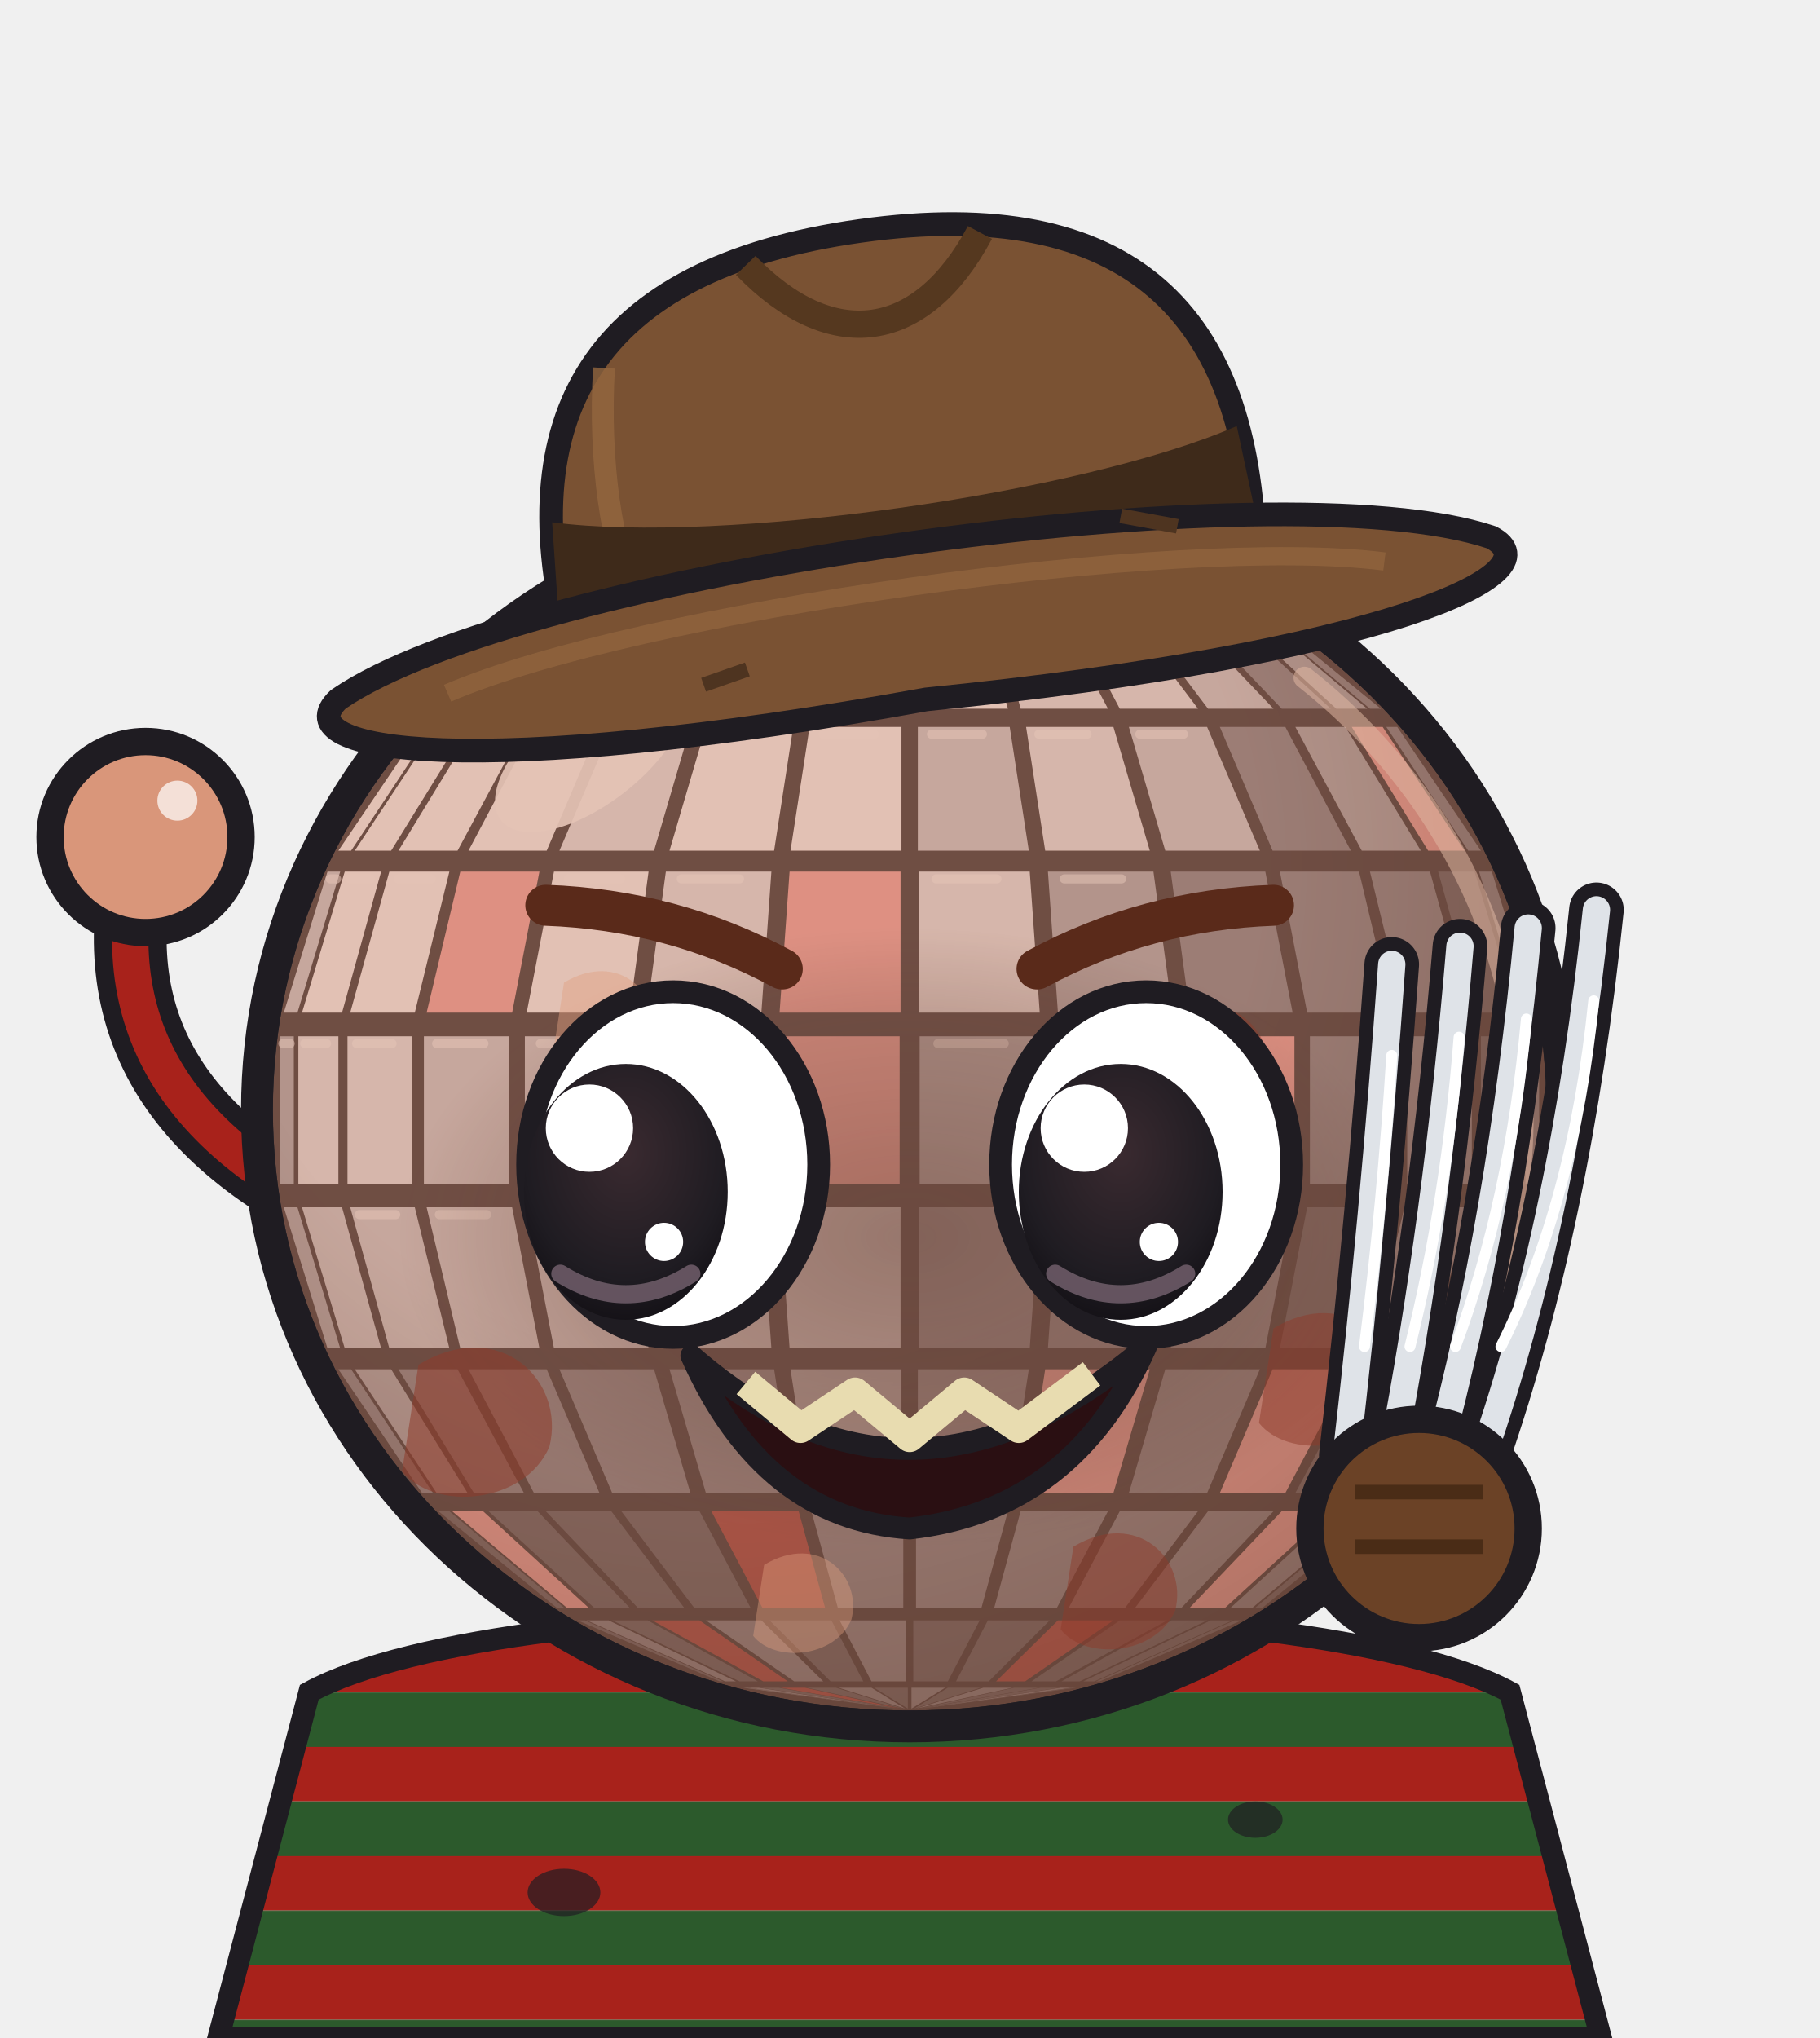
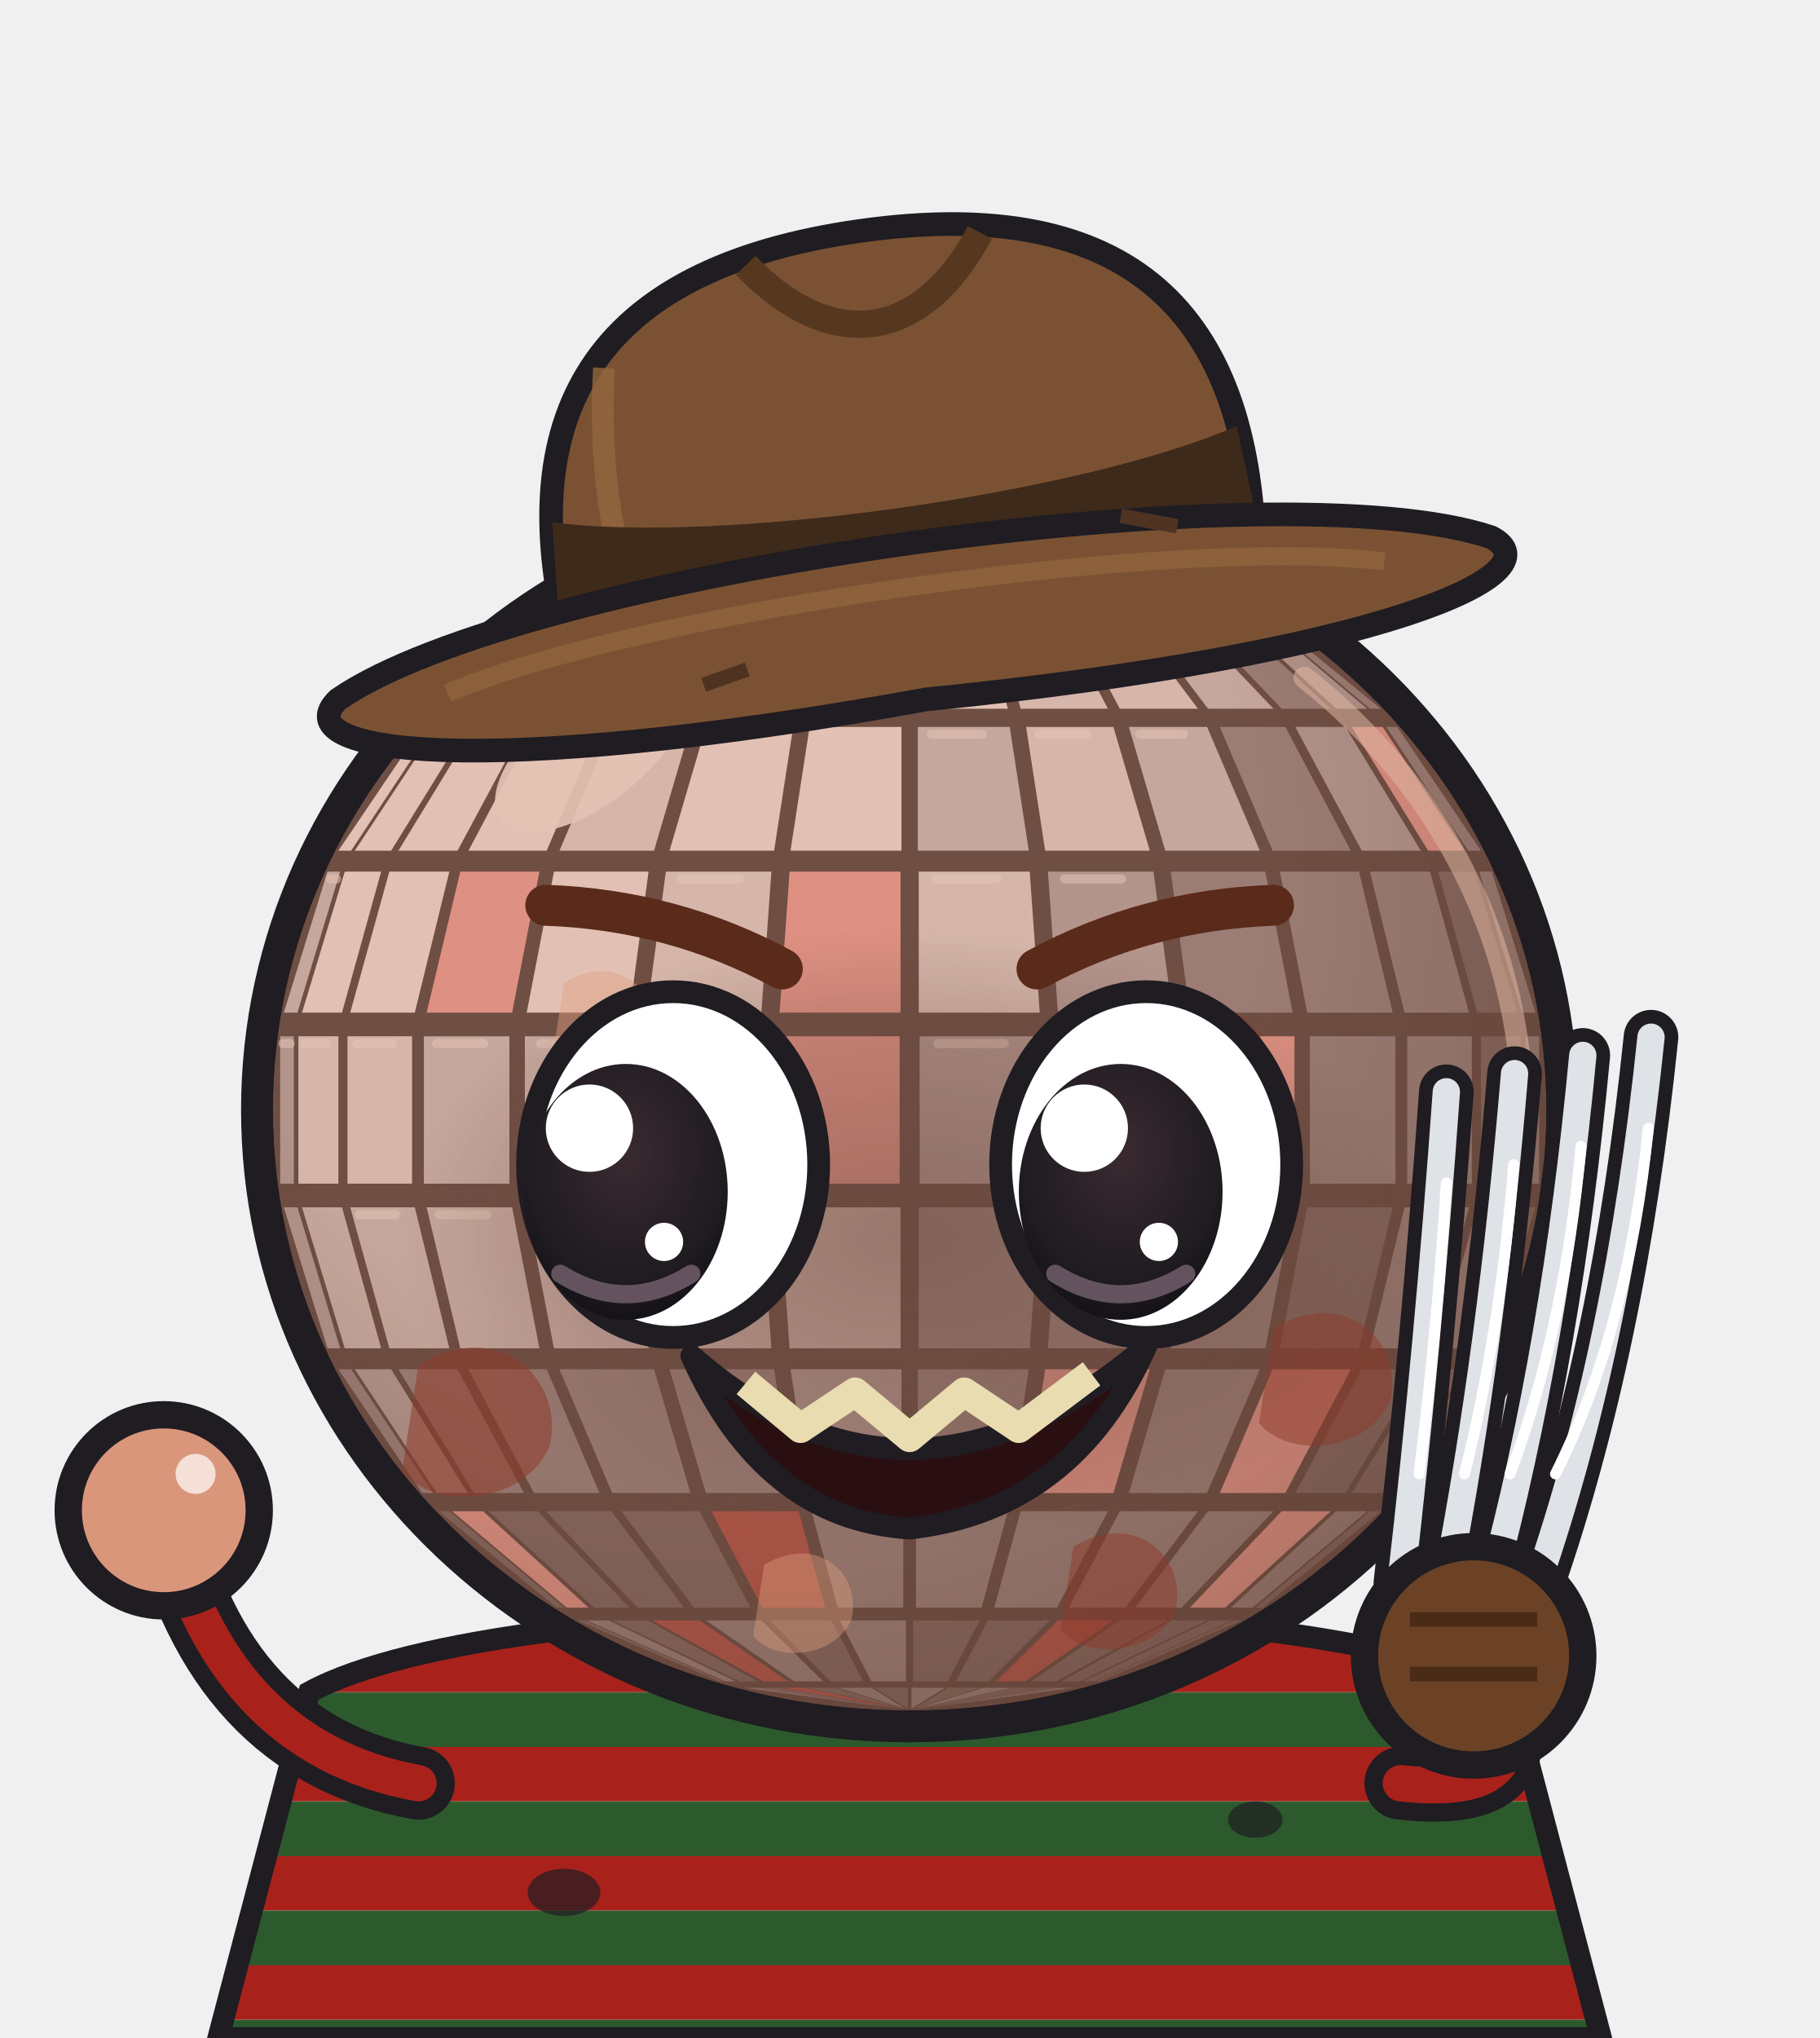
<svg xmlns="http://www.w3.org/2000/svg" viewBox="0 0 200 224" role="img" aria-label="Globinho fantasiado de chapéu marrom, suéter listrado e luva de lâminas">
-   <style>*{transform-box:view-box}.espia{transform-origin:100px 190px;animation:ginga 1s ease-in-out infinite alternate}@keyframes ginga{from{transform:rotate(-8deg)}to{transform:rotate(3deg)}}.braco-esq{animation:tchau .34s ease-in-out infinite alternate}@keyframes tchau{from{transform:rotate(-26deg)}to{transform:rotate(30deg)}}.olhos{animation:fecha 2.2s infinite}.palpebra{animation:abre 2.2s infinite}@keyframes fecha{0%,86%,100%{opacity:1}89%,94%{opacity:0}}@keyframes abre{0%,86%,100%{opacity:0}89%,94%{opacity:1}}.laminas .brilho{animation:lamina 1.6s ease-in-out infinite}@keyframes lamina{0%,100%{opacity:.2}50%{opacity:1}}@media (prefers-reduced-motion: reduce){*{animation:none!important}}</style>
+   <style>*{transform-box:view-box}.espia{transform-origin:100px 190px;animation:ginga 1s ease-in-out infinite alternate}@keyframes ginga{from{transform:rotate(-8deg)}to{transform:rotate(3deg)}}.braco-esq{animation:tchau .34s ease-in-out infinite alternate}@keyframes tchau{from{transform:rotate(-20deg)}to{transform:rotate(22deg)}}.olhos{animation:fecha 2.2s infinite}.palpebra{animation:abre 2.2s infinite}@keyframes fecha{0%,86%,100%{opacity:1}89%,94%{opacity:0}}@keyframes abre{0%,86%,100%{opacity:0}89%,94%{opacity:1}}.laminas .brilho{animation:lamina 1.6s ease-in-out infinite}@keyframes lamina{0%,100%{opacity:.2}50%{opacity:1}}@media (prefers-reduced-motion: reduce){*{animation:none!important}}</style>
  <defs>
    <clipPath id="cH4">
      <ellipse cx="100" cy="122" rx="70" ry="66" />
    </clipPath>
    <radialGradient id="sH4" cx="0.36" cy="0.3" r="0.82">
      <stop offset="0.5" stop-color="#000" stop-opacity="0" />
      <stop offset="1" stop-color="#000" stop-opacity="0.4" />
    </radialGradient>
    <radialGradient id="rH4" cx="0.5" cy="0.5" r="0.5">
      <stop offset="0" stop-color="#1F1C22" stop-opacity="0.5" />
      <stop offset="0.65" stop-color="#1F1C22" stop-opacity="0.26" />
      <stop offset="1" stop-color="#1F1C22" stop-opacity="0" />
    </radialGradient>
    <radialGradient id="iH4" cx="0.5" cy="0.35" r="0.7">
      <stop offset="0" stop-color="#3A2A30" />
      <stop offset="0.7" stop-color="#1F1C22" />
      <stop offset="1" stop-color="#120F14" />
    </radialGradient>
    <linearGradient id="tH4" x1="0" y1="0" x2="1" y2="0">
      <stop offset="0" stop-color="#7C808B" />
      <stop offset="0.35" stop-color="#FCFCFE" />
      <stop offset="1" stop-color="#A5A9B2" />
    </linearGradient>
  </defs>
  <defs>
    <pattern id="swH4" width="10" height="12" patternUnits="userSpaceOnUse">
      <rect y="0.0" width="10" height="6.0" fill="#a8221b" />
      <rect y="6.0" width="10" height="6.0" fill="#2c5a2c" />
    </pattern>
  </defs>
  <g class="espia">
    <path d="M34,186 C56,174 144,174 166,186 L176,224 L24,224Z" fill="url(#swH4)" stroke="#1F1C22" stroke-width="2.4" />
    <ellipse cx="62" cy="208" rx="4" ry="2.6" fill="#1F1C22" opacity=".7" />
    <ellipse cx="138" cy="200" rx="3" ry="2" fill="#1F1C22" opacity=".7" />
-     <g class="braco braco-esq" style="transform-origin:38px 134px">
-       <path d="M38,134 Q8,120 16,92" fill="none" stroke="#1F1C22" stroke-width="8" stroke-linecap="round" />
-       <path d="M38,134 Q8,120 16,92" fill="none" stroke="#a8221b" stroke-width="4" stroke-linecap="round" />
-       <circle cx="16" cy="92" r="10.5" fill="#d9967a" stroke="#1F1C22" stroke-width="3" />
-       <circle cx="19.5" cy="88" r="2.2" fill="#fff" opacity=".7" />
-     </g>
-     <g class="braco braco-dir" style="transform-origin:162px 134px">
-       <path d="M162,134 Q168,150 156,168" fill="none" stroke="#1F1C22" stroke-width="8" stroke-linecap="round" />
-       <path d="M162,134 Q168,150 156,168" fill="none" stroke="#a8221b" stroke-width="4" stroke-linecap="round" />
-       <circle cx="156" cy="168" r="10.5" fill="#FFFFFF" stroke="#1F1C22" stroke-width="3" />
-       <circle cx="159.5" cy="164" r="2.2" fill="#fff" opacity=".7" />
+     <g class="braco braco-esq" style="transform-origin:46px 196px">
+       <path d="M46,196 Q24,192 18,166" fill="none" stroke="#1F1C22" stroke-width="8" stroke-linecap="round" />
+       <path d="M46,196 Q24,192 18,166" fill="none" stroke="#a8221b" stroke-width="4" stroke-linecap="round" />
+       <circle cx="18" cy="166" r="10.5" fill="#d9967a" stroke="#1F1C22" stroke-width="3" />
+       <circle cx="21.5" cy="162" r="2.2" fill="#fff" opacity=".7" />
+     </g>
+     <g class="braco braco-dir" style="transform-origin:154px 196px">
+       <path d="M154,196 Q172,198 162,182" fill="none" stroke="#1F1C22" stroke-width="8" stroke-linecap="round" />
+       <path d="M154,196 Q172,198 162,182" fill="none" stroke="#a8221b" stroke-width="4" stroke-linecap="round" />
+       <circle cx="162" cy="182" r="10.5" fill="#FFFFFF" stroke="#1F1C22" stroke-width="3" />
+       <circle cx="165.5" cy="178" r="2.2" fill="#fff" opacity=".7" />
    </g>
    <g class="corpo">
      <ellipse cx="100" cy="122" rx="73.5" ry="69.5" fill="#1F1C22" />
      <g class="facetas" clip-path="url(#cH4)">
        <ellipse cx="100" cy="122" rx="70" ry="66" fill="#2A2930" />
        <path d="M98.6,56.2 L98.6,56.2 L82.1,58.5 L81.7,58.5Z" fill="#C9CCD3" />
        <path d="M98.7,56.2 L98.7,56.2 L83.4,58.5 L82.2,58.5Z" fill="#E6E8ED" />
        <path d="M98.8,56.2 L98.8,56.2 L85.6,58.5 L83.6,58.5Z" fill="#C9CCD3" />
        <path d="M99.0,56.2 L99.0,56.2 L88.5,58.5 L85.8,58.5Z" fill="#E6E8ED" />
        <path d="M99.3,56.2 L99.3,56.2 L91.9,58.5 L88.7,58.5Z" fill="#E6E8ED" />
        <path d="M99.5,56.2 L99.5,56.2 L95.8,58.5 L92.2,58.5Z" fill="#E6E8ED" />
        <path d="M99.8,56.2 L99.8,56.2 L99.8,58.5 L96.1,58.5Z" fill="#E6E8ED" />
        <path d="M100.2,56.2 L100.2,56.2 L103.9,58.5 L100.2,58.5Z" fill="#E6E8ED" />
        <path d="M100.5,56.2 L100.5,56.2 L107.8,58.5 L104.2,58.5Z" fill="#C9CCD3" />
        <path d="M100.7,56.2 L100.7,56.2 L111.3,58.5 L108.1,58.5Z" fill="#E6E8ED" />
        <path d="M101.0,56.2 L101.0,56.2 L114.2,58.5 L111.5,58.5Z" fill="#C9CCD3" />
        <path d="M101.2,56.2 L101.2,56.2 L116.4,58.5 L114.4,58.5Z" fill="#C9CCD3" />
        <path d="M101.3,56.2 L101.3,56.2 L117.8,58.5 L116.6,58.5Z" fill="#C9CCD3" />
        <path d="M101.4,56.2 L101.4,56.2 L118.3,58.5 L117.9,58.5Z" fill="#C9CCD3" />
        <path d="M79.1,59.2 L79.5,59.2 L64.3,65.9 L63.5,65.9Z" fill="#E6E8ED" />
        <path d="M79.7,59.2 L80.9,59.2 L66.9,65.9 L64.5,65.9Z" fill="#E6E8ED" />
        <path d="M81.3,59.2 L83.3,59.2 L71.2,65.9 L67.3,65.9Z" fill="#FCFCFE" />
        <path d="M83.9,59.2 L86.6,59.2 L76.9,65.9 L71.7,65.9Z" fill="#FCFCFE" />
        <path d="M87.3,59.2 L90.5,59.2 L83.7,65.9 L77.6,65.9Z" fill="#FCFCFE" />
        <path d="M91.3,59.2 L94.9,59.2 L91.4,65.9 L84.6,65.9Z" fill="#E6E8ED" />
        <path d="M95.8,59.2 L99.6,59.2 L99.6,65.9 L92.3,65.9Z" fill="#FCFCFE" />
        <path d="M100.4,59.2 L104.2,59.2 L107.7,65.9 L100.4,65.9Z" fill="#E6E8ED" />
        <path d="M105.1,59.2 L108.7,59.2 L115.4,65.9 L108.6,65.9Z" fill="#E6E8ED" />
        <path d="M109.5,59.2 L112.7,59.2 L122.4,65.9 L116.3,65.9Z" fill="#E6E8ED" />
        <path d="M113.4,59.2 L116.1,59.2 L128.3,65.9 L123.1,65.9Z" fill="#C9CCD3" />
        <path d="M116.7,59.2 L118.7,59.2 L132.7,65.9 L128.8,65.9Z" fill="#C9CCD3" />
        <path d="M119.1,59.2 L120.3,59.2 L135.5,65.9 L133.1,65.9Z" fill="#C9CCD3" />
        <path d="M120.5,59.2 L120.9,59.2 L136.5,65.9 L135.7,65.9Z" fill="#7C808B" />
        <path d="M61.2,67.3 L62.0,67.3 L49.4,77.9 L48.2,77.9Z" fill="#E6E8ED" />
        <path d="M62.3,67.3 L64.7,67.3 L53.1,77.9 L49.7,77.9Z" fill="#F4A3A3" />
        <path d="M65.3,67.3 L69.2,67.3 L59.1,77.9 L53.7,77.9Z" fill="#FCFCFE" />
        <path d="M70.1,67.3 L75.2,67.3 L67.2,77.9 L60.0,77.9Z" fill="#E6E8ED" />
        <path d="M76.3,67.3 L82.5,67.3 L76.9,77.9 L68.3,77.9Z" fill="#FCFCFE" />
        <path d="M83.8,67.3 L90.7,67.3 L87.8,77.9 L78.2,77.9Z" fill="#FCFCFE" />
        <path d="M92.1,67.3 L99.3,67.3 L99.3,77.9 L89.2,77.9Z" fill="#E6E8ED" />
        <path d="M100.7,67.3 L107.9,67.3 L110.8,77.9 L100.7,77.9Z" fill="#FCFCFE" />
        <path d="M109.3,67.3 L116.2,67.3 L121.8,77.9 L112.2,77.9Z" fill="#E6E8ED" />
        <path d="M117.5,67.3 L123.7,67.3 L131.7,77.9 L123.1,77.9Z" fill="#E6E8ED" />
        <path d="M124.8,67.3 L129.9,67.3 L140.0,77.9 L132.8,77.9Z" fill="#C9CCD3" />
        <path d="M130.8,67.3 L134.7,67.3 L146.3,77.9 L140.9,77.9Z" fill="#7C808B" />
        <path d="M135.3,67.3 L137.7,67.3 L150.3,77.9 L146.9,77.9Z" fill="#A5A9B2" />
        <path d="M138.0,67.3 L138.8,67.3 L151.8,77.9 L150.6,77.9Z" fill="#7C808B" />
        <path d="M46.4,79.9 L47.6,79.9 L38.6,93.5 L37.2,93.5Z" fill="#FCFCFE" />
        <path d="M48.0,79.9 L51.4,79.9 L43.0,93.5 L39.0,93.5Z" fill="#FCFCFE" />
        <path d="M52.1,79.9 L57.6,79.9 L50.3,93.5 L43.8,93.5Z" fill="#FCFCFE" />
        <path d="M58.7,79.9 L65.9,79.9 L60.1,93.5 L51.5,93.5Z" fill="#FCFCFE" />
        <path d="M67.3,79.9 L75.9,79.9 L71.9,93.5 L61.5,93.5Z" fill="#E6E8ED" />
        <path d="M77.6,79.9 L87.2,79.9 L85.1,93.5 L73.6,93.5Z" fill="#FCFCFE" />
        <path d="M89.0,79.9 L99.1,79.9 L99.1,93.5 L86.9,93.5Z" fill="#FCFCFE" />
        <path d="M100.9,79.9 L111.0,79.9 L113.1,93.5 L100.9,93.5Z" fill="#C9CCD3" />
        <path d="M112.8,79.9 L122.4,79.9 L126.4,93.5 L114.9,93.5Z" fill="#E6E8ED" />
        <path d="M124.1,79.9 L132.7,79.9 L138.5,93.5 L128.1,93.5Z" fill="#C9CCD3" />
        <path d="M134.1,79.9 L141.3,79.9 L148.5,93.5 L139.9,93.5Z" fill="#7C808B" />
        <path d="M142.4,79.9 L147.9,79.9 L156.2,93.5 L149.7,93.5Z" fill="#A5A9B2" />
        <path d="M148.6,79.9 L152.0,79.9 L161.0,93.5 L157.0,93.5Z" fill="#F4A3A3" />
        <path d="M152.4,79.9 L153.6,79.9 L162.8,93.5 L161.4,93.5Z" fill="#7C808B" />
        <path d="M36.0,95.8 L37.4,95.8 L32.7,111.3 L31.2,111.3Z" fill="#C9CCD3" />
        <path d="M37.9,95.8 L41.9,95.8 L37.6,111.3 L33.2,111.3Z" fill="#FCFCFE" />
        <path d="M42.8,95.8 L49.4,95.8 L45.6,111.3 L38.5,111.3Z" fill="#FCFCFE" />
        <path d="M50.6,95.8 L59.3,95.8 L56.3,111.3 L46.9,111.3Z" fill="#F4A3A3" />
        <path d="M60.9,95.8 L71.3,95.8 L69.2,111.3 L57.9,111.3Z" fill="#FCFCFE" />
        <path d="M73.2,95.8 L84.8,95.8 L83.7,111.3 L71.1,111.3Z" fill="#E6E8ED" />
        <path d="M86.8,95.8 L99.0,95.8 L99.0,111.3 L85.7,111.3Z" fill="#F4A3A3" />
        <path d="M101.0,95.8 L113.2,95.8 L114.3,111.3 L101.0,111.3Z" fill="#E6E8ED" />
        <path d="M115.2,95.8 L126.8,95.8 L128.9,111.3 L116.3,111.3Z" fill="#A5A9B2" />
        <path d="M128.7,95.8 L139.1,95.8 L142.1,111.3 L130.8,111.3Z" fill="#7C808B" />
        <path d="M140.7,95.8 L149.4,95.8 L153.1,111.3 L143.7,111.3Z" fill="#7C808B" />
        <path d="M150.6,95.8 L157.2,95.8 L161.5,111.3 L154.4,111.3Z" fill="#7C808B" />
        <path d="M158.1,95.8 L162.1,95.8 L166.8,111.3 L162.4,111.3Z" fill="#555862" />
        <path d="M162.6,95.8 L164.0,95.8 L168.8,111.3 L167.3,111.3Z" fill="#7C808B" />
        <path d="M30.8,113.9 L32.3,113.9 L32.3,130.1 L30.8,130.1Z" fill="#A5A9B2" />
        <path d="M32.8,113.9 L37.2,113.9 L37.2,130.1 L32.8,130.1Z" fill="#E6E8ED" />
        <path d="M38.2,113.9 L45.3,113.9 L45.3,130.1 L38.2,130.1Z" fill="#E6E8ED" />
        <path d="M46.6,113.9 L56.0,113.9 L56.0,130.1 L46.6,130.1Z" fill="#C9CCD3" />
        <path d="M57.7,113.9 L69.0,113.9 L69.0,130.1 L57.7,130.1Z" fill="#C9CCD3" />
        <path d="M71.0,113.9 L83.6,113.9 L83.6,130.1 L71.0,130.1Z" fill="#E6E8ED" />
        <path d="M85.7,113.9 L98.9,113.9 L98.9,130.1 L85.7,130.1Z" fill="#F4A3A3" />
        <path d="M101.1,113.9 L114.3,113.9 L114.3,130.1 L101.1,130.1Z" fill="#A5A9B2" />
        <path d="M116.4,113.9 L129.0,113.9 L129.0,130.1 L116.4,130.1Z" fill="#C9CCD3" />
        <path d="M131.0,113.9 L142.3,113.9 L142.3,130.1 L131.0,130.1Z" fill="#F4A3A3" />
        <path d="M144.0,113.9 L153.4,113.9 L153.4,130.1 L144.0,130.1Z" fill="#7C808B" />
        <path d="M154.7,113.9 L161.8,113.9 L161.8,130.1 L154.7,130.1Z" fill="#7C808B" />
        <path d="M162.8,113.9 L167.2,113.9 L167.2,130.1 L162.8,130.1Z" fill="#555862" />
        <path d="M167.7,113.9 L169.2,113.9 L169.2,130.1 L167.7,130.1Z" fill="#7C808B" />
        <path d="M31.2,132.7 L32.7,132.7 L37.4,148.2 L36.0,148.2Z" fill="#A5A9B2" />
        <path d="M33.2,132.7 L37.6,132.7 L41.9,148.2 L37.9,148.2Z" fill="#C9CCD3" />
        <path d="M38.5,132.7 L45.6,132.7 L49.4,148.2 L42.8,148.2Z" fill="#C9CCD3" />
        <path d="M46.9,132.7 L56.3,132.7 L59.3,148.2 L50.6,148.2Z" fill="#C9CCD3" />
        <path d="M57.9,132.7 L69.2,132.7 L71.3,148.2 L60.9,148.2Z" fill="#C9CCD3" />
        <path d="M71.1,132.7 L83.7,132.7 L84.8,148.2 L73.2,148.2Z" fill="#C9CCD3" />
        <path d="M85.7,132.7 L99.0,132.7 L99.0,148.2 L86.8,148.2Z" fill="#C9CCD3" />
        <path d="M101.0,132.7 L114.3,132.7 L113.2,148.2 L101.0,148.2Z" fill="#7C808B" />
        <path d="M116.3,132.7 L128.9,132.7 L126.8,148.2 L115.2,148.2Z" fill="#7C808B" />
        <path d="M130.8,132.7 L142.1,132.7 L139.1,148.2 L128.7,148.2Z" fill="#7C808B" />
        <path d="M143.7,132.7 L153.1,132.7 L149.4,148.2 L140.7,148.2Z" fill="#555862" />
        <path d="M154.4,132.7 L161.5,132.7 L157.2,148.2 L150.6,148.2Z" fill="#7C808B" />
        <path d="M162.4,132.7 L166.8,132.7 L162.1,148.2 L158.1,148.2Z" fill="#7C808B" />
        <path d="M167.3,132.7 L168.8,132.7 L164.0,148.2 L162.6,148.2Z" fill="#555862" />
        <path d="M37.2,150.5 L38.6,150.5 L47.6,164.1 L46.4,164.1Z" fill="#7C808B" />
        <path d="M39.0,150.5 L43.0,150.5 L51.4,164.1 L48.0,164.1Z" fill="#A5A9B2" />
        <path d="M43.8,150.5 L50.3,150.5 L57.6,164.1 L52.1,164.1Z" fill="#7C808B" />
        <path d="M51.5,150.5 L60.1,150.5 L65.9,164.1 L58.7,164.1Z" fill="#7C808B" />
        <path d="M61.5,150.5 L71.9,150.5 L75.9,164.1 L67.3,164.1Z" fill="#7C808B" />
        <path d="M73.6,150.5 L85.1,150.5 L87.2,164.1 L77.6,164.1Z" fill="#7C808B" />
        <path d="M86.9,150.5 L99.1,150.5 L99.1,164.1 L89.0,164.1Z" fill="#A5A9B2" />
        <path d="M100.9,150.5 L113.1,150.5 L111.0,164.1 L100.9,164.1Z" fill="#7C808B" />
        <path d="M114.9,150.5 L126.4,150.5 L122.4,164.1 L112.8,164.1Z" fill="#F4A3A3" />
        <path d="M128.1,150.5 L138.5,150.5 L132.7,164.1 L124.1,164.1Z" fill="#7C808B" />
        <path d="M139.9,150.5 L148.5,150.5 L141.3,164.1 L134.1,164.1Z" fill="#F4A3A3" />
        <path d="M149.7,150.5 L156.2,150.5 L147.9,164.1 L142.4,164.1Z" fill="#555862" />
        <path d="M157.0,150.5 L161.0,150.5 L152.0,164.1 L148.6,164.1Z" fill="#555862" />
        <path d="M161.4,150.5 L162.8,150.5 L153.6,164.1 L152.4,164.1Z" fill="#555862" />
        <path d="M48.2,166.1 L49.4,166.1 L62.0,176.7 L61.2,176.7Z" fill="#555862" />
        <path d="M49.7,166.1 L53.1,166.1 L64.7,176.7 L62.3,176.7Z" fill="#F4A3A3" />
        <path d="M53.7,166.1 L59.1,166.1 L69.2,176.7 L65.3,176.7Z" fill="#555862" />
        <path d="M60.0,166.1 L67.2,166.1 L75.2,176.7 L70.1,176.7Z" fill="#555862" />
        <path d="M68.3,166.1 L76.9,166.1 L82.5,176.7 L76.3,176.7Z" fill="#555862" />
        <path d="M78.2,166.1 L87.8,166.1 L90.7,176.7 L83.8,176.7Z" fill="#A33A3A" />
        <path d="M89.2,166.1 L99.3,166.1 L99.3,176.7 L92.1,176.7Z" fill="#7C808B" />
        <path d="M100.7,166.1 L110.8,166.1 L107.9,176.7 L100.7,176.7Z" fill="#7C808B" />
        <path d="M112.2,166.1 L121.8,166.1 L116.2,176.7 L109.3,176.7Z" fill="#7C808B" />
        <path d="M123.1,166.1 L131.7,166.1 L123.7,176.7 L117.5,176.7Z" fill="#7C808B" />
        <path d="M132.8,166.1 L140.0,166.1 L129.9,176.7 L124.8,176.7Z" fill="#7C808B" />
        <path d="M140.9,166.1 L146.3,166.1 L134.7,176.7 L130.8,176.7Z" fill="#F4A3A3" />
        <path d="M146.9,166.1 L150.3,166.1 L137.7,176.7 L135.3,176.7Z" fill="#7C808B" />
        <path d="M150.6,166.1 L151.8,166.1 L138.8,176.7 L138.0,176.7Z" fill="#555862" />
        <path d="M63.5,178.1 L64.3,178.1 L79.5,184.8 L79.1,184.8Z" fill="#555862" />
        <path d="M64.5,178.1 L66.9,178.1 L80.9,184.8 L79.7,184.8Z" fill="#7C808B" />
        <path d="M67.3,178.1 L71.2,178.1 L83.3,184.8 L81.3,184.8Z" fill="#555862" />
        <path d="M71.7,178.1 L76.9,178.1 L86.6,184.8 L83.9,184.8Z" fill="#A33A3A" />
        <path d="M77.6,178.1 L83.7,178.1 L90.5,184.8 L87.3,184.8Z" fill="#7C808B" />
        <path d="M84.6,178.1 L91.4,178.1 L94.9,184.8 L91.3,184.8Z" fill="#555862" />
        <path d="M92.3,178.1 L99.6,178.1 L99.6,184.8 L95.8,184.8Z" fill="#7C808B" />
        <path d="M100.4,178.1 L107.7,178.1 L104.2,184.8 L100.4,184.8Z" fill="#555862" />
        <path d="M108.6,178.1 L115.4,178.1 L108.7,184.8 L105.1,184.8Z" fill="#555862" />
        <path d="M116.3,178.1 L122.4,178.1 L112.7,184.8 L109.5,184.8Z" fill="#A33A3A" />
        <path d="M123.1,178.1 L128.3,178.1 L116.1,184.8 L113.4,184.8Z" fill="#555862" />
        <path d="M128.8,178.1 L132.7,178.1 L118.7,184.8 L116.7,184.8Z" fill="#555862" />
        <path d="M133.1,178.1 L135.5,178.1 L120.3,184.8 L119.1,184.8Z" fill="#555862" />
        <path d="M135.7,178.1 L136.5,178.1 L120.9,184.8 L120.5,184.8Z" fill="#555862" />
        <path d="M81.7,185.5 L82.1,185.5 L98.6,187.8 L98.6,187.8Z" fill="#7C808B" />
        <path d="M82.2,185.5 L83.4,185.5 L98.7,187.8 L98.7,187.8Z" fill="#7C808B" />
        <path d="M83.6,185.5 L85.6,185.5 L98.8,187.8 L98.8,187.8Z" fill="#555862" />
        <path d="M85.8,185.5 L88.5,185.5 L99.0,187.8 L99.0,187.8Z" fill="#A33A3A" />
        <path d="M88.7,185.5 L91.9,185.5 L99.3,187.8 L99.3,187.8Z" fill="#555862" />
        <path d="M92.2,185.5 L95.8,185.5 L99.5,187.8 L99.5,187.8Z" fill="#7C808B" />
        <path d="M96.1,185.5 L99.8,185.5 L99.8,187.8 L99.8,187.8Z" fill="#555862" />
        <path d="M100.2,185.5 L103.9,185.5 L100.2,187.8 L100.2,187.8Z" fill="#7C808B" />
        <path d="M104.2,185.5 L107.8,185.5 L100.5,187.8 L100.5,187.8Z" fill="#555862" />
        <path d="M108.1,185.5 L111.3,185.5 L100.7,187.8 L100.7,187.8Z" fill="#7C808B" />
        <path d="M111.5,185.5 L114.2,185.5 L101.0,187.8 L101.0,187.8Z" fill="#555862" />
        <path d="M114.4,185.5 L116.4,185.5 L101.2,187.8 L101.2,187.8Z" fill="#555862" />
        <path d="M116.6,185.5 L117.8,185.5 L101.3,187.8 L101.3,187.8Z" fill="#7C808B" />
        <path d="M117.9,185.5 L118.3,185.5 L101.4,187.8 L101.4,187.8Z" fill="#555862" />
        <path d="M98.6,57.0 L98.6,57.0 M98.7,57.0 L98.7,57.0 M98.8,57.0 L98.8,57.0 M99.0,57.0 L99.0,57.0 M99.3,57.0 L99.3,57.0 M99.5,57.0 L99.5,57.0 M99.8,57.0 L99.8,57.0 M100.2,57.0 L100.2,57.0 M100.5,57.0 L100.5,57.0 M100.7,57.0 L100.7,57.0 M101.0,57.0 L101.0,57.0 M101.2,57.0 L101.2,57.0 M101.3,57.0 L101.3,57.0 M101.4,57.0 L101.4,57.0 M79.1,60.0 L79.4,60.0 M79.9,60.0 L80.6,60.0 M81.6,60.0 L82.7,60.0 M84.3,60.0 L85.8,60.0 M87.8,60.0 L89.5,60.0 M91.9,60.0 L93.8,60.0 M96.3,60.0 L98.4,60.0 M101.0,60.0 L103.1,60.0 M105.6,60.0 L107.6,60.0 M110.0,60.0 L111.7,60.0 M113.8,60.0 L115.3,60.0 M117.0,60.0 L118.1,60.0 M61.3,68.1 L61.8,68.1 M65.9,68.1 L68.0,68.1 M70.9,68.1 L73.7,68.1 M77.3,68.1 L80.7,68.1 M84.8,68.1 L88.6,68.1 M93.1,68.1 L97.1,68.1 M101.8,68.1 L105.8,68.1 M110.4,68.1 L114.1,68.1 M118.4,68.1 L121.8,68.1 M125.5,68.1 L128.4,68.1 M46.6,80.7 L47.2,80.7 M48.5,80.7 L50.3,80.7 M53.0,80.7 L55.9,80.7 M59.8,80.7 L63.7,80.7 M68.6,80.7 L73.4,80.7 M79.0,80.7 L84.3,80.7 M90.5,80.7 L96.1,80.7 M102.4,80.7 L108.0,80.7 M114.2,80.7 L119.5,80.7 M125.3,80.7 L130.1,80.7 M36.3,96.6 L37.0,96.6 M38.5,96.6 L40.7,96.6 M43.8,96.6 L47.4,96.6 M62.5,96.6 L68.2,96.6 M74.9,96.6 L81.3,96.6 M102.9,96.6 L109.6,96.6 M117.0,96.6 L123.3,96.6 M31.1,114.7 L31.9,114.7 M33.5,114.7 L35.9,114.7 M39.2,114.7 L43.1,114.7 M48.0,114.7 L53.2,114.7 M59.4,114.7 L65.6,114.7 M72.9,114.7 L79.8,114.7 M103.1,114.7 L110.4,114.7 M39.5,133.5 L43.5,133.5 M48.3,133.5 L53.5,133.5 M59.6,133.5 L65.8,133.5 M73.0,133.5 L79.9,133.5" fill="none" stroke="#fff" stroke-width="1" stroke-linecap="round" opacity="0.55" />
      </g>
      <ellipse cx="100" cy="122" rx="70" ry="66" fill="url(#sH4)" />
      <path d="M143.4,74.48 A67,63 0 0 1 161.6,148.4" fill="none" stroke="#F6E7DA" stroke-width="2.4" stroke-linecap="round" opacity="0.55" />
      <ellipse class="reflexo" cx="65.0" cy="82.4" rx="12.6" ry="5.94" fill="#fff" opacity="0.92" transform="rotate(-38 65.0 82.4)" />
      <circle cx="81.1" cy="72.5" r="3.2" fill="#fff" opacity="0.9" />
      <g class="cintilas">
        <path class="cintila" d="M75.8,59.4 Q76.3,62.1 79.0,62.6 Q76.3,63.1 75.8,65.8 Q75.3,63.1 72.6,62.6 Q75.3,62.1 75.8,59.4Z" fill="#FFFFFF" opacity="0.95" />
        <path class="cintila" d="M79.8,59.4 Q80.3,62.1 83.0,62.6 Q80.3,63.1 79.8,65.8 Q79.3,63.1 76.6,62.6 Q79.3,62.1 79.8,59.4Z" fill="#FFFFFF" opacity="0.95" />
        <path class="cintila" d="M57.4,69.4 Q58.0,72.1 60.6,72.6 Q58.0,73.1 57.4,75.8 Q56.9,73.1 54.2,72.6 Q56.9,72.1 57.4,69.4Z" fill="#FFFFFF" opacity="0.95" />
        <path class="cintila" d="M61.8,69.4 Q62.3,72.1 65.0,72.6 Q62.3,73.1 61.8,75.8 Q61.3,73.1 58.6,72.6 Q61.3,72.1 61.8,69.4Z" fill="#FFFFFF" opacity="0.95" />
      </g>
    </g>
    <ellipse cx="100" cy="136" rx="56.0" ry="34.32" fill="url(#rH4)" />
    <g clip-path="url(#cH4)">
      <ellipse cx="100" cy="122" rx="70" ry="66" fill="#c47a5a" opacity="0.45" />
    </g>
    <g clip-path="url(#cH4)">
      <path d="M46,150 c9,-5.4 16.2,1.8 14.4,9 c-2.7,6.3 -12.6,7.2 -16.2,2.7Z" fill="#8e3a2a" opacity="0.55" />
      <path d="M140,146 c8,-4.8 14.4,1.6 12.8,8 c-2.4,5.6 -11.2,6.4 -14.4,2.4Z" fill="#8e3a2a" opacity="0.5" />
      <path d="M62,108 c6,-3.6 10.8,1.2 9.6,6 c-1.8,4.2 -8.4,4.8 -10.8,1.8Z" fill="#e0a080" opacity="0.45" />
      <path d="M128,112 c7,-4.2 12.6,1.4 11.2,7 c-2.1,4.9 -9.8,5.6 -12.6,2.1Z" fill="#8e3a2a" opacity="0.45" />
      <path d="M84,172 c6,-3.6 10.8,1.2 9.6,6 c-1.8,4.2 -8.4,4.8 -10.8,1.8Z" fill="#e0a080" opacity="0.4" />
      <path d="M118,170 c7,-4.2 12.6,1.4 11.2,7 c-2.1,4.9 -9.8,5.6 -12.6,2.1Z" fill="#8e3a2a" opacity="0.5" />
    </g>
    <g class="olhos olhos-normal">
      <ellipse cx="74" cy="128" rx="16" ry="19" fill="#FFFFFF" stroke="#1F1C22" stroke-width="2.5" />
      <g class="pupila">
        <ellipse cx="68.8" cy="131" rx="11.2" ry="14.06" fill="url(#iH4)" />
        <path d="M61.6,140 Q68.8,144.5 76.0,140" fill="none" stroke="#6B5A66" stroke-width="2" stroke-linecap="round" opacity="0.9" />
        <circle cx="64.8" cy="124" r="4.8" fill="#fff" />
        <circle cx="73.0" cy="136.5" r="2.1" fill="#fff" />
      </g>
      <ellipse cx="126" cy="128" rx="16" ry="19" fill="#FFFFFF" stroke="#1F1C22" stroke-width="2.5" />
      <g class="pupila">
        <ellipse cx="123.2" cy="131" rx="11.2" ry="14.06" fill="url(#iH4)" />
        <path d="M116.0,140 Q123.2,144.5 130.4,140" fill="none" stroke="#6B5A66" stroke-width="2" stroke-linecap="round" opacity="0.9" />
        <circle cx="119.2" cy="124" r="4.8" fill="#fff" />
        <circle cx="127.4" cy="136.5" r="2.1" fill="#fff" />
      </g>
    </g>
    <g class="palpebra" opacity="0">
      <path d="M57,128 Q74,141 91,128" fill="none" stroke="#1F1C22" stroke-width="4.5" stroke-linecap="round" />
      <path d="M109,128 Q126,141 143,128" fill="none" stroke="#1F1C22" stroke-width="4.5" stroke-linecap="round" />
    </g>
    <path d="M60,99.5 Q74,100 86,106.5" fill="none" stroke="#5a2a1a" stroke-width="4.5" stroke-linecap="round" />
    <path d="M140,99.5 Q126,100 114,106.5" fill="none" stroke="#5a2a1a" stroke-width="4.5" stroke-linecap="round" />
    <path d="M76,149 Q100,170 126,148 Q118,166 100,168 Q84,167 76,149Z" fill="#2a0f12" stroke="#1F1C22" stroke-width="2.4" stroke-linejoin="round" />
    <path d="M82,152 L88,157 L94,153 L100,158 L106,153 L112,157 L120,151" fill="none" stroke="#e8dcb0" stroke-width="3.2" stroke-linejoin="round" />
    <g transform="rotate(-8 100 64)">
      <path d="M62,66 C59,40 70,25 100,25 C130,25 141,40 138,66Z" fill="#7a5233" stroke="#1F1C22" stroke-width="2.6" />
      <path d="M87,27 C95,38 105,38 113,27" stroke="#55381f" stroke-width="3" fill="none" />
      <path d="M70,36 C68,46 68,56 70,62" stroke="#94673f" stroke-width="2.4" fill="none" opacity=".8" />
      <path d="M62,52 C80,57 120,57 138,52 L139,66 L61,66Z" fill="#3e2a1a" />
      <path d="M36,68 C58,57 142,57 164,68 C171,73 150,79 100,77 C50,79 29,73 36,68Z" fill="#7a5233" stroke="#1F1C22" stroke-width="2.6" />
      <path d="M48,69 C70,63 130,63 152,69" stroke="#94673f" stroke-width="2" fill="none" opacity=".7" />
      <path d="M124,60 l6,2 M76,72 l5,-1" stroke="#4e3420" stroke-width="1.6" />
    </g>
    <g class="laminas">
-       <path d="M148,160 Q151,134 153.0,106" fill="none" stroke="#1F1C22" stroke-width="6" stroke-linecap="round" />
-       <path d="M148,160 Q151,134 153.0,106" fill="none" stroke="#dfe3e8" stroke-width="3" stroke-linecap="round" />
-       <path class="brilho" d="M150,148 Q152,132 153.0,116" fill="none" stroke="#fff" stroke-width="1.2" stroke-linecap="round" />
-       <path d="M153,160 Q158,134 160.5,104" fill="none" stroke="#1F1C22" stroke-width="6" stroke-linecap="round" />
-       <path d="M153,160 Q158,134 160.5,104" fill="none" stroke="#dfe3e8" stroke-width="3" stroke-linecap="round" />
-       <path class="brilho" d="M155,148 Q159,132 160.4,114" fill="none" stroke="#fff" stroke-width="1.2" stroke-linecap="round" />
-       <path d="M158,160 Q165,134 168.0,102" fill="none" stroke="#1F1C22" stroke-width="6" stroke-linecap="round" />
-       <path d="M158,160 Q165,134 168.0,102" fill="none" stroke="#dfe3e8" stroke-width="3" stroke-linecap="round" />
-       <path class="brilho" d="M160,148 Q166,132 167.8,112" fill="none" stroke="#fff" stroke-width="1.2" stroke-linecap="round" />
-       <path d="M163,160 Q172,134 175.5,100" fill="none" stroke="#1F1C22" stroke-width="6" stroke-linecap="round" />
-       <path d="M163,160 Q172,134 175.5,100" fill="none" stroke="#dfe3e8" stroke-width="3" stroke-linecap="round" />
-       <path class="brilho" d="M165,148 Q173,132 175.2,110" fill="none" stroke="#fff" stroke-width="1.2" stroke-linecap="round" />
-     </g>
-     <circle cx="156" cy="168" r="12" fill="#6b4226" stroke="#1F1C22" stroke-width="3" />
-     <path d="M149,164 l14,0 M149,170 l14,0" stroke="#4a2c16" stroke-width="1.6" />
+       <path d="M154,174 Q157,148 159.0,120" fill="none" stroke="#1F1C22" stroke-width="6" stroke-linecap="round" />
+       <path d="M154,174 Q157,148 159.0,120" fill="none" stroke="#dfe3e8" stroke-width="3" stroke-linecap="round" />
+       <path class="brilho" d="M156,162 Q158,146 159.0,130" fill="none" stroke="#fff" stroke-width="1.2" stroke-linecap="round" />
+       <path d="M159,174 Q164,148 166.5,118" fill="none" stroke="#1F1C22" stroke-width="6" stroke-linecap="round" />
+       <path d="M159,174 Q164,148 166.5,118" fill="none" stroke="#dfe3e8" stroke-width="3" stroke-linecap="round" />
+       <path class="brilho" d="M161,162 Q165,146 166.4,128" fill="none" stroke="#fff" stroke-width="1.2" stroke-linecap="round" />
+       <path d="M164,174 Q171,148 174.0,116" fill="none" stroke="#1F1C22" stroke-width="6" stroke-linecap="round" />
+       <path d="M164,174 Q171,148 174.0,116" fill="none" stroke="#dfe3e8" stroke-width="3" stroke-linecap="round" />
+       <path class="brilho" d="M166,162 Q172,146 173.8,126" fill="none" stroke="#fff" stroke-width="1.2" stroke-linecap="round" />
+       <path d="M169,174 Q178,148 181.5,114" fill="none" stroke="#1F1C22" stroke-width="6" stroke-linecap="round" />
+       <path d="M169,174 Q178,148 181.5,114" fill="none" stroke="#dfe3e8" stroke-width="3" stroke-linecap="round" />
+       <path class="brilho" d="M171,162 Q179,146 181.2,124" fill="none" stroke="#fff" stroke-width="1.2" stroke-linecap="round" />
+     </g>
+     <circle cx="162" cy="182" r="12" fill="#6b4226" stroke="#1F1C22" stroke-width="3" />
+     <path d="M155,178 l14,0 M155,184 l14,0" stroke="#4a2c16" stroke-width="1.6" />
  </g>
</svg>
